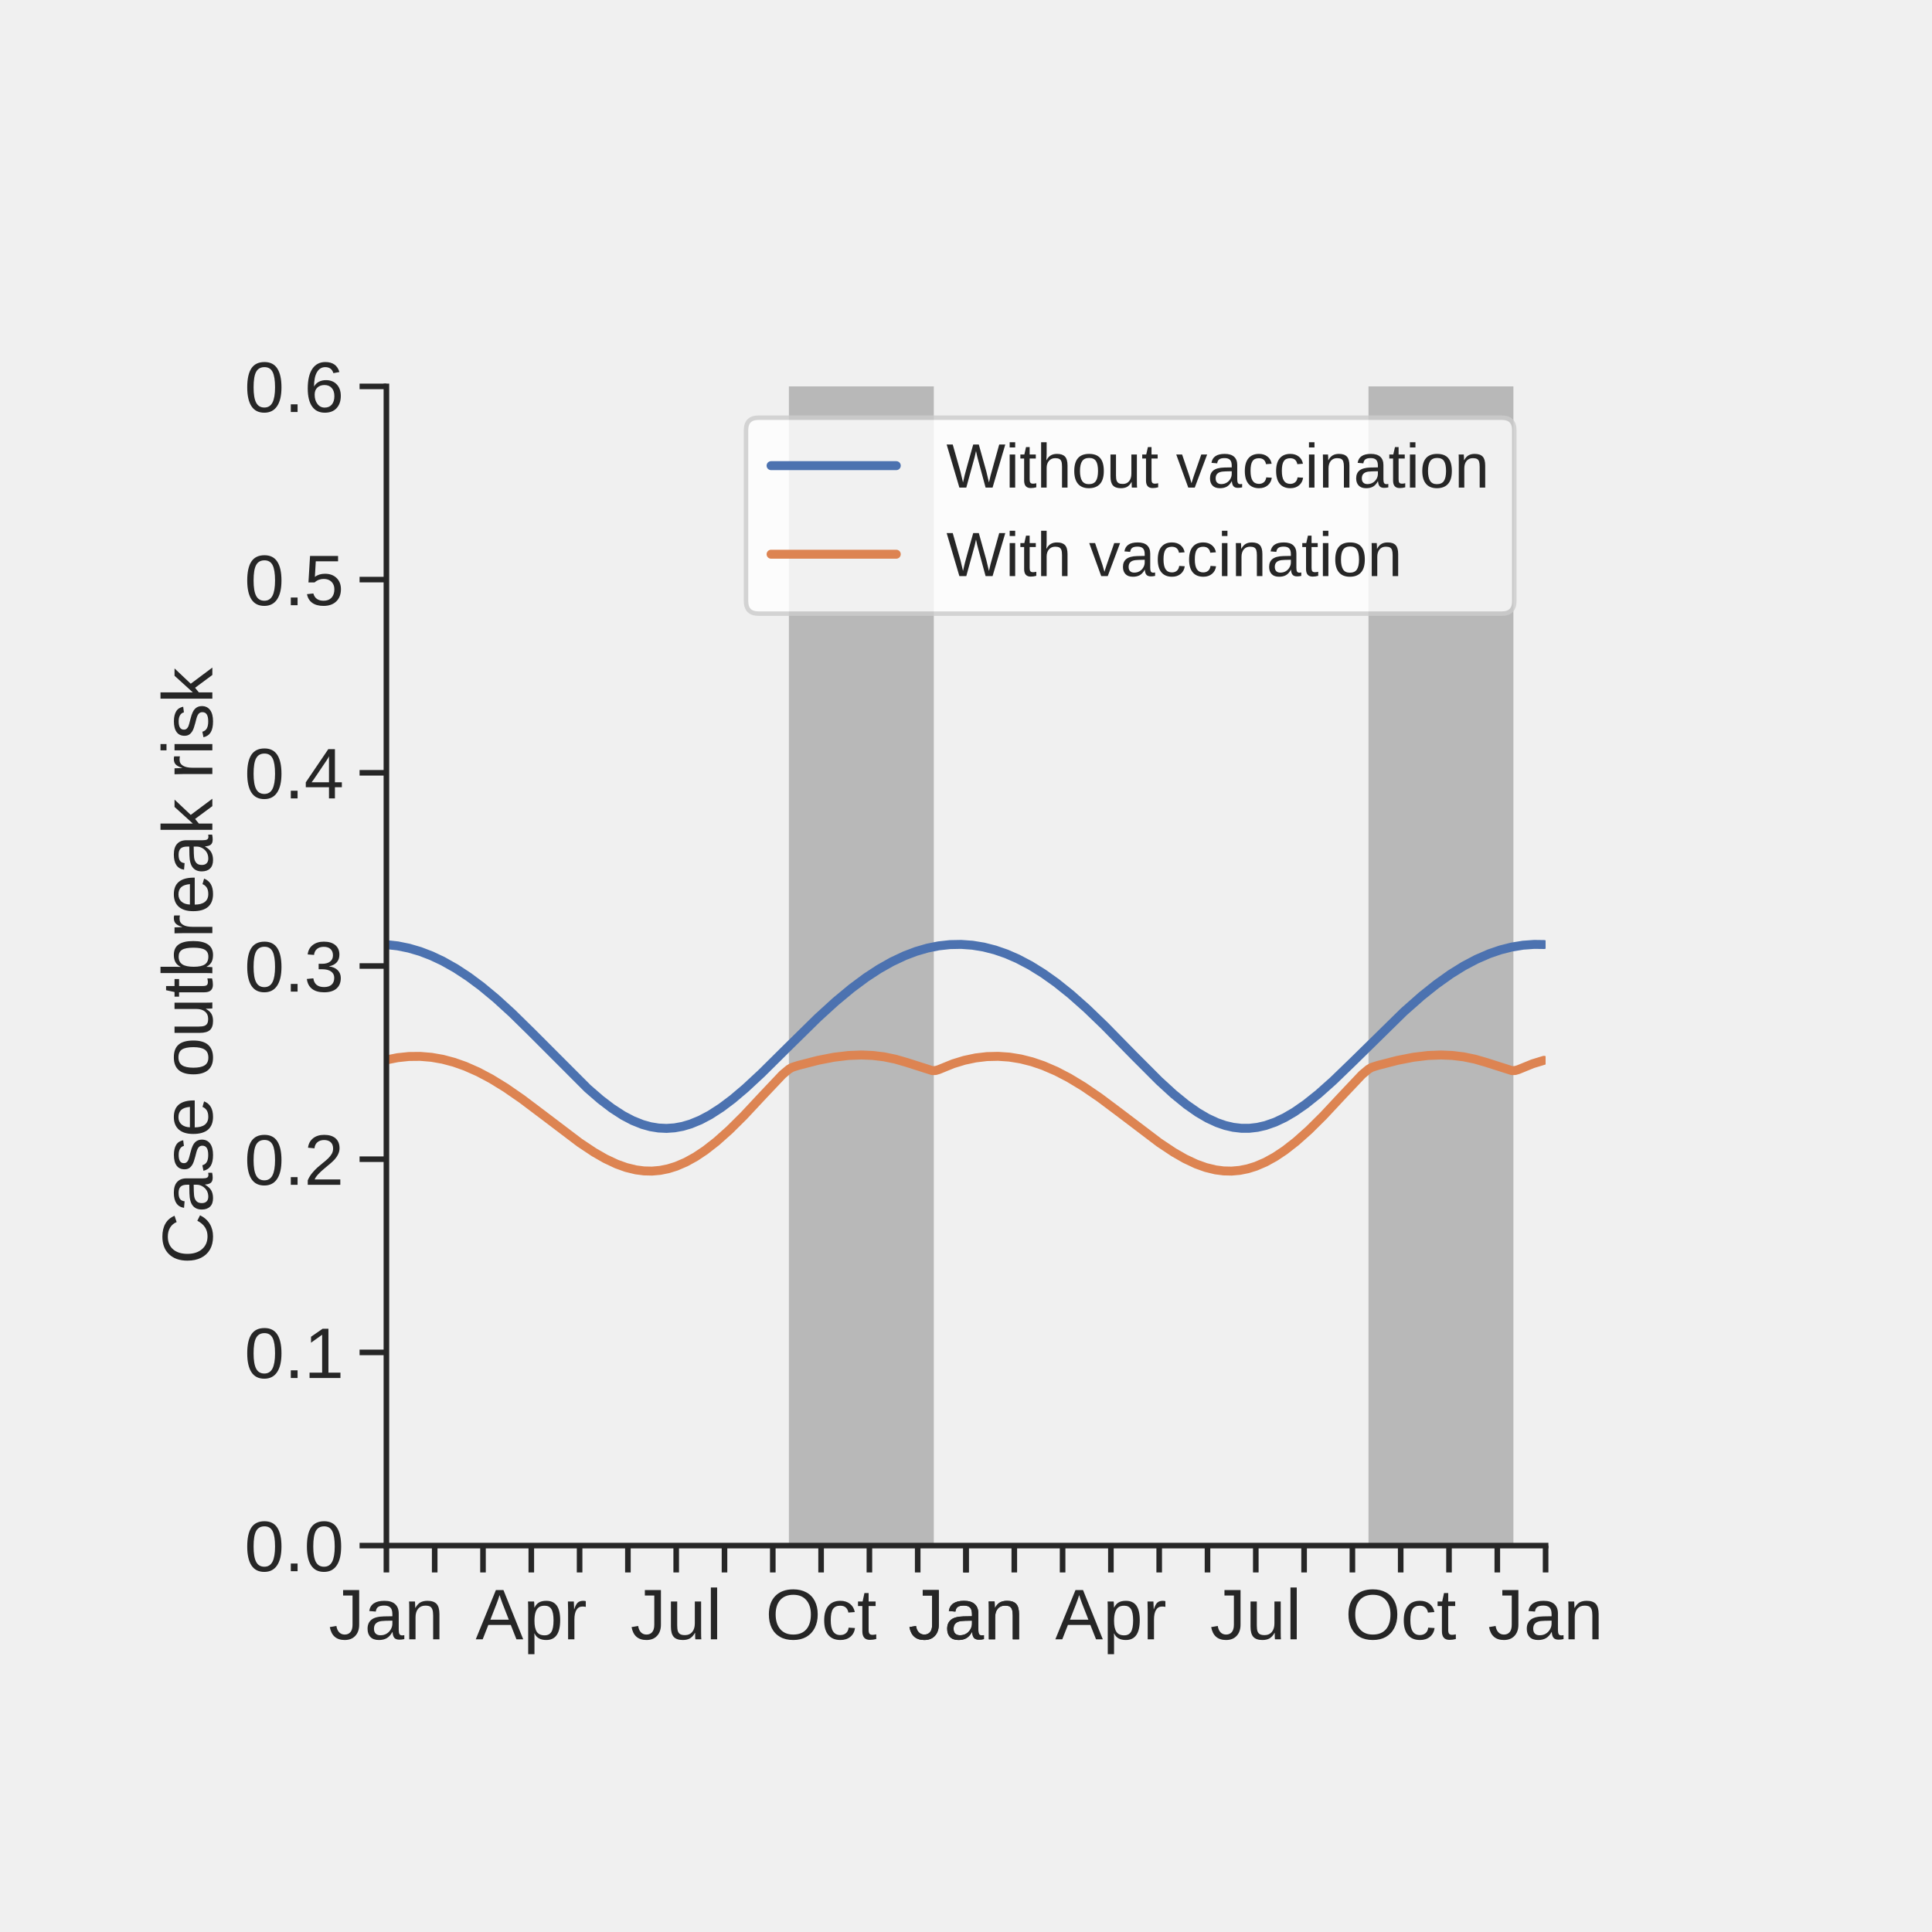
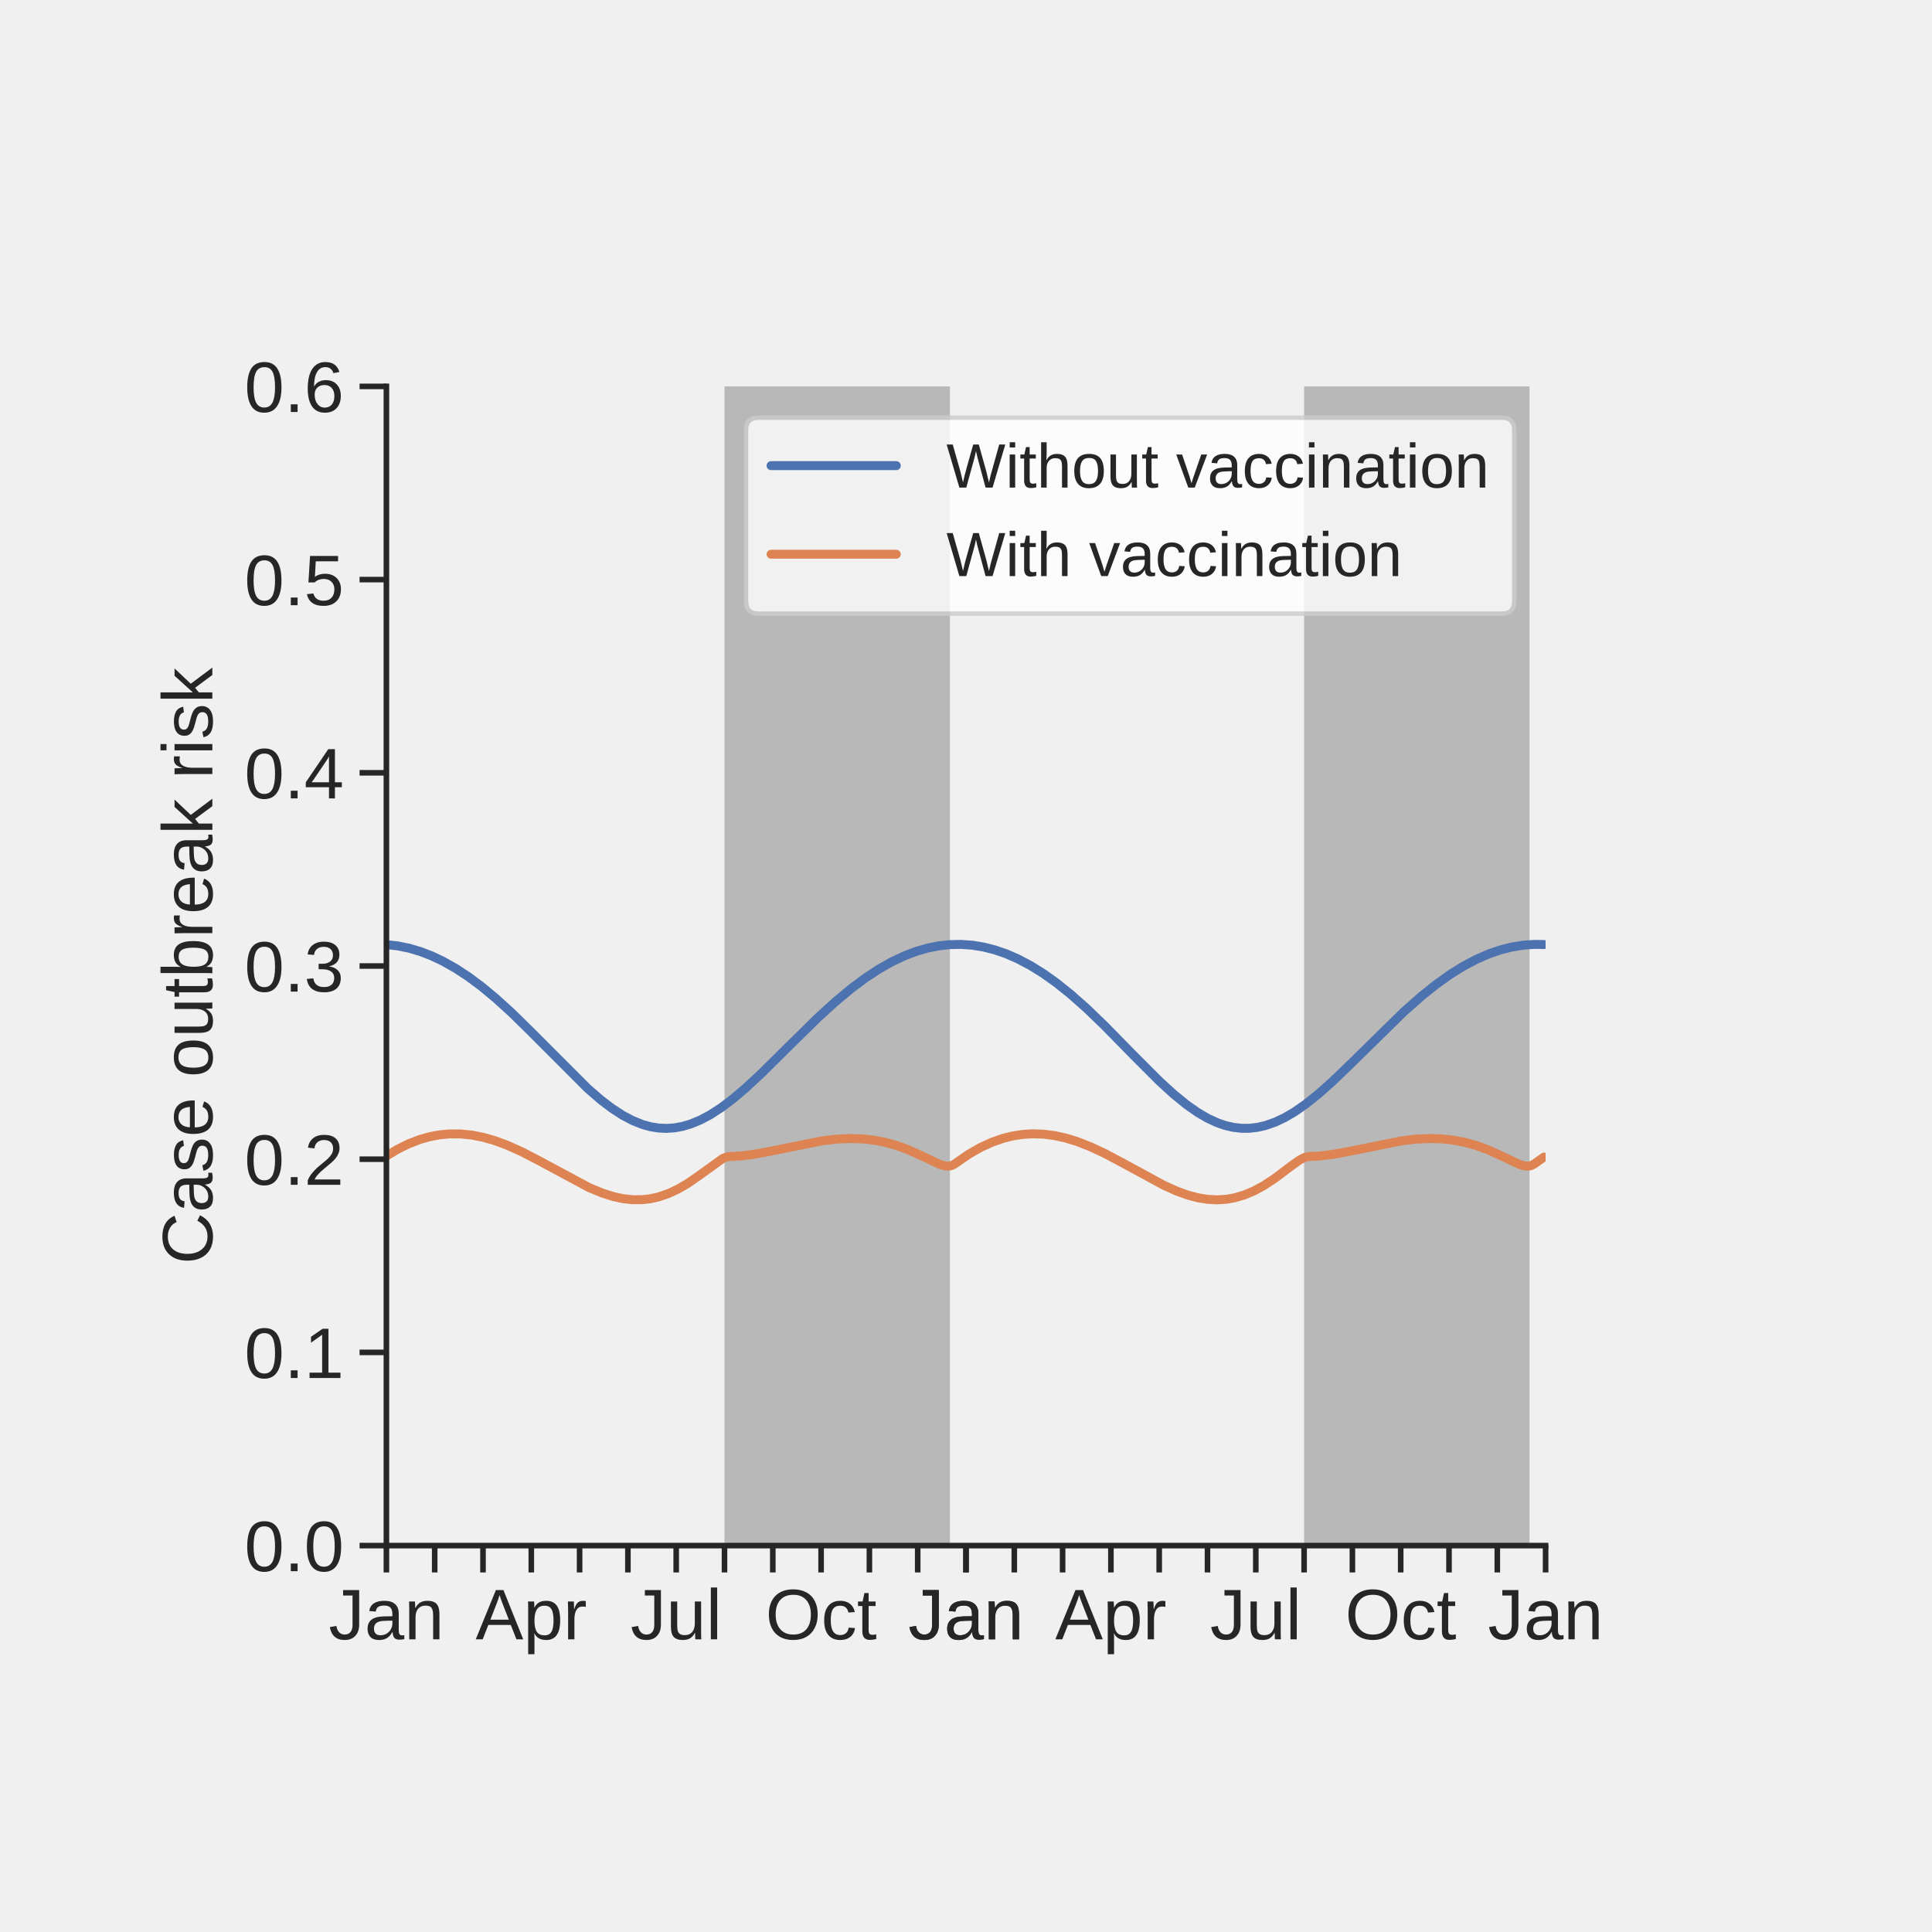
<svg xmlns="http://www.w3.org/2000/svg" xmlns:xlink="http://www.w3.org/1999/xlink" width="432pt" height="432pt" viewBox="0 0 432 432" version="1.1">
  <defs>
    <style type="text/css">*{stroke-linejoin: round; stroke-linecap: butt}</style>
  </defs>
  <g id="figure_1">
    <g id="patch_1">
      <path d="M 0 432  L 432 432  L 432 0  L 0 0  L 0 432  z " style="fill: none" />
    </g>
    <g id="axes_1">
      <g id="patch_2">
        <path d="M 86.4 345.6  L 345.6 345.6  L 345.6 86.4  L 86.4 86.4  L 86.4 345.6  z " style="fill: none" />
      </g>
      <g id="matplotlib.axis_1">
        <g id="xtick_1">
          <g id="line2d_1">
            <defs>
-               <path id="m33574da0ab" d="M 0 0  L 0 6  " style="stroke: #262626; stroke-width: 1.25" />
+               <path id="m41639779ae" d="M 0 0  L 0 6  " style="stroke: #262626; stroke-width: 1.25" />
            </defs>
            <g>
-               <use xlink:href="#m33574da0ab" x="86.4" y="345.6" style="fill: #262626; stroke: #262626; stroke-width: 1.25" />
+               <use xlink:href="#m41639779ae" x="86.4" y="345.6" style="fill: #262626; stroke: #262626; stroke-width: 1.25" />
            </g>
          </g>
          <g id="text_1">
            <text style="fill: #262626; font: 16px 'Arial', 'DejaVu Sans', 'Liberation Sans', 'Bitstream Vera Sans', sans-serif; text-anchor: middle" x="86.4" y="366.553" transform="rotate(-0 86.4 366.5525)">Jan</text>
          </g>
        </g>
        <g id="xtick_2">
          <g id="line2d_2">
            <g>
-               <use xlink:href="#m33574da0ab" x="97.2" y="345.6" style="fill: #262626; stroke: #262626; stroke-width: 1.25" />
+               <use xlink:href="#m41639779ae" x="97.2" y="345.6" style="fill: #262626; stroke: #262626; stroke-width: 1.25" />
            </g>
          </g>
        </g>
        <g id="xtick_3">
          <g id="line2d_3">
            <g>
-               <use xlink:href="#m33574da0ab" x="108" y="345.6" style="fill: #262626; stroke: #262626; stroke-width: 1.25" />
+               <use xlink:href="#m41639779ae" x="108" y="345.6" style="fill: #262626; stroke: #262626; stroke-width: 1.25" />
            </g>
          </g>
        </g>
        <g id="xtick_4">
          <g id="line2d_4">
            <g>
-               <use xlink:href="#m33574da0ab" x="118.8" y="345.6" style="fill: #262626; stroke: #262626; stroke-width: 1.25" />
+               <use xlink:href="#m41639779ae" x="118.8" y="345.6" style="fill: #262626; stroke: #262626; stroke-width: 1.25" />
            </g>
          </g>
          <g id="text_2">
            <text style="fill: #262626; font: 16px 'Arial', 'DejaVu Sans', 'Liberation Sans', 'Bitstream Vera Sans', sans-serif; text-anchor: middle" x="118.8" y="366.553" transform="rotate(-0 118.8 366.5525)">Apr</text>
          </g>
        </g>
        <g id="xtick_5">
          <g id="line2d_5">
            <g>
-               <use xlink:href="#m33574da0ab" x="129.6" y="345.6" style="fill: #262626; stroke: #262626; stroke-width: 1.25" />
+               <use xlink:href="#m41639779ae" x="129.6" y="345.6" style="fill: #262626; stroke: #262626; stroke-width: 1.25" />
            </g>
          </g>
        </g>
        <g id="xtick_6">
          <g id="line2d_6">
            <g>
-               <use xlink:href="#m33574da0ab" x="140.4" y="345.6" style="fill: #262626; stroke: #262626; stroke-width: 1.25" />
+               <use xlink:href="#m41639779ae" x="140.4" y="345.6" style="fill: #262626; stroke: #262626; stroke-width: 1.25" />
            </g>
          </g>
        </g>
        <g id="xtick_7">
          <g id="line2d_7">
            <g>
-               <use xlink:href="#m33574da0ab" x="151.2" y="345.6" style="fill: #262626; stroke: #262626; stroke-width: 1.25" />
+               <use xlink:href="#m41639779ae" x="151.2" y="345.6" style="fill: #262626; stroke: #262626; stroke-width: 1.25" />
            </g>
          </g>
          <g id="text_3">
            <text style="fill: #262626; font: 16px 'Arial', 'DejaVu Sans', 'Liberation Sans', 'Bitstream Vera Sans', sans-serif; text-anchor: middle" x="151.2" y="366.553" transform="rotate(-0 151.2 366.5525)">Jul</text>
          </g>
        </g>
        <g id="xtick_8">
          <g id="line2d_8">
            <g>
-               <use xlink:href="#m33574da0ab" x="162" y="345.6" style="fill: #262626; stroke: #262626; stroke-width: 1.25" />
+               <use xlink:href="#m41639779ae" x="162" y="345.6" style="fill: #262626; stroke: #262626; stroke-width: 1.25" />
            </g>
          </g>
        </g>
        <g id="xtick_9">
          <g id="line2d_9">
            <g>
-               <use xlink:href="#m33574da0ab" x="172.8" y="345.6" style="fill: #262626; stroke: #262626; stroke-width: 1.25" />
+               <use xlink:href="#m41639779ae" x="172.8" y="345.6" style="fill: #262626; stroke: #262626; stroke-width: 1.25" />
            </g>
          </g>
        </g>
        <g id="xtick_10">
          <g id="line2d_10">
            <g>
-               <use xlink:href="#m33574da0ab" x="183.6" y="345.6" style="fill: #262626; stroke: #262626; stroke-width: 1.25" />
+               <use xlink:href="#m41639779ae" x="183.6" y="345.6" style="fill: #262626; stroke: #262626; stroke-width: 1.25" />
            </g>
          </g>
          <g id="text_4">
            <text style="fill: #262626; font: 16px 'Arial', 'DejaVu Sans', 'Liberation Sans', 'Bitstream Vera Sans', sans-serif; text-anchor: middle" x="183.6" y="366.553" transform="rotate(-0 183.6 366.5525)">Oct</text>
          </g>
        </g>
        <g id="xtick_11">
          <g id="line2d_11">
            <g>
-               <use xlink:href="#m33574da0ab" x="194.4" y="345.6" style="fill: #262626; stroke: #262626; stroke-width: 1.25" />
+               <use xlink:href="#m41639779ae" x="194.4" y="345.6" style="fill: #262626; stroke: #262626; stroke-width: 1.25" />
            </g>
          </g>
        </g>
        <g id="xtick_12">
          <g id="line2d_12">
            <g>
-               <use xlink:href="#m33574da0ab" x="205.2" y="345.6" style="fill: #262626; stroke: #262626; stroke-width: 1.25" />
+               <use xlink:href="#m41639779ae" x="205.2" y="345.6" style="fill: #262626; stroke: #262626; stroke-width: 1.25" />
            </g>
          </g>
        </g>
        <g id="xtick_13">
          <g id="line2d_13">
            <g>
-               <use xlink:href="#m33574da0ab" x="216" y="345.6" style="fill: #262626; stroke: #262626; stroke-width: 1.25" />
+               <use xlink:href="#m41639779ae" x="216" y="345.6" style="fill: #262626; stroke: #262626; stroke-width: 1.25" />
            </g>
          </g>
          <g id="text_5">
            <text style="fill: #262626; font: 16px 'Arial', 'DejaVu Sans', 'Liberation Sans', 'Bitstream Vera Sans', sans-serif; text-anchor: middle" x="216" y="366.553" transform="rotate(-0 216 366.5525)">Jan</text>
          </g>
        </g>
        <g id="xtick_14">
          <g id="line2d_14">
            <g>
-               <use xlink:href="#m33574da0ab" x="216" y="345.6" style="fill: #262626; stroke: #262626; stroke-width: 1.25" />
+               <use xlink:href="#m41639779ae" x="216" y="345.6" style="fill: #262626; stroke: #262626; stroke-width: 1.25" />
            </g>
          </g>
          <g id="text_6">
            <text style="fill: #262626; font: 16px 'Arial', 'DejaVu Sans', 'Liberation Sans', 'Bitstream Vera Sans', sans-serif; text-anchor: middle" x="216" y="366.553" transform="rotate(-0 216 366.5525)">Jan</text>
          </g>
        </g>
        <g id="xtick_15">
          <g id="line2d_15">
            <g>
-               <use xlink:href="#m33574da0ab" x="226.8" y="345.6" style="fill: #262626; stroke: #262626; stroke-width: 1.25" />
+               <use xlink:href="#m41639779ae" x="226.8" y="345.6" style="fill: #262626; stroke: #262626; stroke-width: 1.25" />
            </g>
          </g>
        </g>
        <g id="xtick_16">
          <g id="line2d_16">
            <g>
-               <use xlink:href="#m33574da0ab" x="237.6" y="345.6" style="fill: #262626; stroke: #262626; stroke-width: 1.25" />
+               <use xlink:href="#m41639779ae" x="237.6" y="345.6" style="fill: #262626; stroke: #262626; stroke-width: 1.25" />
            </g>
          </g>
        </g>
        <g id="xtick_17">
          <g id="line2d_17">
            <g>
-               <use xlink:href="#m33574da0ab" x="248.4" y="345.6" style="fill: #262626; stroke: #262626; stroke-width: 1.25" />
+               <use xlink:href="#m41639779ae" x="248.4" y="345.6" style="fill: #262626; stroke: #262626; stroke-width: 1.25" />
            </g>
          </g>
          <g id="text_7">
            <text style="fill: #262626; font: 16px 'Arial', 'DejaVu Sans', 'Liberation Sans', 'Bitstream Vera Sans', sans-serif; text-anchor: middle" x="248.4" y="366.553" transform="rotate(-0 248.4 366.5525)">Apr</text>
          </g>
        </g>
        <g id="xtick_18">
          <g id="line2d_18">
            <g>
-               <use xlink:href="#m33574da0ab" x="259.2" y="345.6" style="fill: #262626; stroke: #262626; stroke-width: 1.25" />
+               <use xlink:href="#m41639779ae" x="259.2" y="345.6" style="fill: #262626; stroke: #262626; stroke-width: 1.25" />
            </g>
          </g>
        </g>
        <g id="xtick_19">
          <g id="line2d_19">
            <g>
-               <use xlink:href="#m33574da0ab" x="270" y="345.6" style="fill: #262626; stroke: #262626; stroke-width: 1.25" />
+               <use xlink:href="#m41639779ae" x="270" y="345.6" style="fill: #262626; stroke: #262626; stroke-width: 1.25" />
            </g>
          </g>
        </g>
        <g id="xtick_20">
          <g id="line2d_20">
            <g>
-               <use xlink:href="#m33574da0ab" x="280.8" y="345.6" style="fill: #262626; stroke: #262626; stroke-width: 1.25" />
+               <use xlink:href="#m41639779ae" x="280.8" y="345.6" style="fill: #262626; stroke: #262626; stroke-width: 1.25" />
            </g>
          </g>
          <g id="text_8">
            <text style="fill: #262626; font: 16px 'Arial', 'DejaVu Sans', 'Liberation Sans', 'Bitstream Vera Sans', sans-serif; text-anchor: middle" x="280.8" y="366.553" transform="rotate(-0 280.8 366.5525)">Jul</text>
          </g>
        </g>
        <g id="xtick_21">
          <g id="line2d_21">
            <g>
-               <use xlink:href="#m33574da0ab" x="291.6" y="345.6" style="fill: #262626; stroke: #262626; stroke-width: 1.25" />
+               <use xlink:href="#m41639779ae" x="291.6" y="345.6" style="fill: #262626; stroke: #262626; stroke-width: 1.25" />
            </g>
          </g>
        </g>
        <g id="xtick_22">
          <g id="line2d_22">
            <g>
-               <use xlink:href="#m33574da0ab" x="302.4" y="345.6" style="fill: #262626; stroke: #262626; stroke-width: 1.25" />
+               <use xlink:href="#m41639779ae" x="302.4" y="345.6" style="fill: #262626; stroke: #262626; stroke-width: 1.25" />
            </g>
          </g>
        </g>
        <g id="xtick_23">
          <g id="line2d_23">
            <g>
-               <use xlink:href="#m33574da0ab" x="313.2" y="345.6" style="fill: #262626; stroke: #262626; stroke-width: 1.25" />
+               <use xlink:href="#m41639779ae" x="313.2" y="345.6" style="fill: #262626; stroke: #262626; stroke-width: 1.25" />
            </g>
          </g>
          <g id="text_9">
            <text style="fill: #262626; font: 16px 'Arial', 'DejaVu Sans', 'Liberation Sans', 'Bitstream Vera Sans', sans-serif; text-anchor: middle" x="313.2" y="366.553" transform="rotate(-0 313.2 366.5525)">Oct</text>
          </g>
        </g>
        <g id="xtick_24">
          <g id="line2d_24">
            <g>
-               <use xlink:href="#m33574da0ab" x="324" y="345.6" style="fill: #262626; stroke: #262626; stroke-width: 1.25" />
+               <use xlink:href="#m41639779ae" x="324" y="345.6" style="fill: #262626; stroke: #262626; stroke-width: 1.25" />
            </g>
          </g>
        </g>
        <g id="xtick_25">
          <g id="line2d_25">
            <g>
-               <use xlink:href="#m33574da0ab" x="334.8" y="345.6" style="fill: #262626; stroke: #262626; stroke-width: 1.25" />
+               <use xlink:href="#m41639779ae" x="334.8" y="345.6" style="fill: #262626; stroke: #262626; stroke-width: 1.25" />
            </g>
          </g>
        </g>
        <g id="xtick_26">
          <g id="line2d_26">
            <g>
-               <use xlink:href="#m33574da0ab" x="345.6" y="345.6" style="fill: #262626; stroke: #262626; stroke-width: 1.25" />
+               <use xlink:href="#m41639779ae" x="345.6" y="345.6" style="fill: #262626; stroke: #262626; stroke-width: 1.25" />
            </g>
          </g>
          <g id="text_10">
            <text style="fill: #262626; font: 16px 'Arial', 'DejaVu Sans', 'Liberation Sans', 'Bitstream Vera Sans', sans-serif; text-anchor: middle" x="345.6" y="366.553" transform="rotate(-0 345.6 366.5525)">Jan</text>
          </g>
        </g>
        <g id="text_11">
          <text style="fill: #262626; font: 16px 'Arial', 'DejaVu Sans', 'Liberation Sans', 'Bitstream Vera Sans', sans-serif; text-anchor: middle" x="216" y="385.185" transform="rotate(-0 216 385.185)"> </text>
        </g>
      </g>
      <g id="matplotlib.axis_2">
        <g id="ytick_1">
          <g id="line2d_27">
            <defs>
-               <path id="m757a05ee2d" d="M 0 0  L -6 0  " style="stroke: #262626; stroke-width: 1.25" />
+               <path id="m1e0243b6ea" d="M 0 0  L -6 0  " style="stroke: #262626; stroke-width: 1.25" />
            </defs>
            <g>
-               <use xlink:href="#m757a05ee2d" x="86.4" y="345.6" style="fill: #262626; stroke: #262626; stroke-width: 1.25" />
+               <use xlink:href="#m1e0243b6ea" x="86.4" y="345.6" style="fill: #262626; stroke: #262626; stroke-width: 1.25" />
            </g>
          </g>
          <g id="text_12">
            <text style="fill: #262626; font: 16px 'Arial', 'DejaVu Sans', 'Liberation Sans', 'Bitstream Vera Sans', sans-serif; text-anchor: end" x="76.9" y="351.326" transform="rotate(-0 76.9 351.3263)">0.0</text>
          </g>
        </g>
        <g id="ytick_2">
          <g id="line2d_28">
            <g>
-               <use xlink:href="#m757a05ee2d" x="86.4" y="302.4" style="fill: #262626; stroke: #262626; stroke-width: 1.25" />
+               <use xlink:href="#m1e0243b6ea" x="86.4" y="302.4" style="fill: #262626; stroke: #262626; stroke-width: 1.25" />
            </g>
          </g>
          <g id="text_13">
            <text style="fill: #262626; font: 16px 'Arial', 'DejaVu Sans', 'Liberation Sans', 'Bitstream Vera Sans', sans-serif; text-anchor: end" x="76.9" y="308.126" transform="rotate(-0 76.9 308.1263)">0.1</text>
          </g>
        </g>
        <g id="ytick_3">
          <g id="line2d_29">
            <g>
-               <use xlink:href="#m757a05ee2d" x="86.4" y="259.2" style="fill: #262626; stroke: #262626; stroke-width: 1.25" />
+               <use xlink:href="#m1e0243b6ea" x="86.4" y="259.2" style="fill: #262626; stroke: #262626; stroke-width: 1.25" />
            </g>
          </g>
          <g id="text_14">
            <text style="fill: #262626; font: 16px 'Arial', 'DejaVu Sans', 'Liberation Sans', 'Bitstream Vera Sans', sans-serif; text-anchor: end" x="76.9" y="264.926" transform="rotate(-0 76.9 264.9262)">0.2</text>
          </g>
        </g>
        <g id="ytick_4">
          <g id="line2d_30">
            <g>
-               <use xlink:href="#m757a05ee2d" x="86.4" y="216" style="fill: #262626; stroke: #262626; stroke-width: 1.25" />
+               <use xlink:href="#m1e0243b6ea" x="86.4" y="216" style="fill: #262626; stroke: #262626; stroke-width: 1.25" />
            </g>
          </g>
          <g id="text_15">
            <text style="fill: #262626; font: 16px 'Arial', 'DejaVu Sans', 'Liberation Sans', 'Bitstream Vera Sans', sans-serif; text-anchor: end" x="76.9" y="221.726" transform="rotate(-0 76.9 221.7262)">0.3</text>
          </g>
        </g>
        <g id="ytick_5">
          <g id="line2d_31">
            <g>
-               <use xlink:href="#m757a05ee2d" x="86.4" y="172.8" style="fill: #262626; stroke: #262626; stroke-width: 1.25" />
+               <use xlink:href="#m1e0243b6ea" x="86.4" y="172.8" style="fill: #262626; stroke: #262626; stroke-width: 1.25" />
            </g>
          </g>
          <g id="text_16">
            <text style="fill: #262626; font: 16px 'Arial', 'DejaVu Sans', 'Liberation Sans', 'Bitstream Vera Sans', sans-serif; text-anchor: end" x="76.9" y="178.526" transform="rotate(-0 76.9 178.5263)">0.4</text>
          </g>
        </g>
        <g id="ytick_6">
          <g id="line2d_32">
            <g>
-               <use xlink:href="#m757a05ee2d" x="86.4" y="129.6" style="fill: #262626; stroke: #262626; stroke-width: 1.25" />
+               <use xlink:href="#m1e0243b6ea" x="86.4" y="129.6" style="fill: #262626; stroke: #262626; stroke-width: 1.25" />
            </g>
          </g>
          <g id="text_17">
            <text style="fill: #262626; font: 16px 'Arial', 'DejaVu Sans', 'Liberation Sans', 'Bitstream Vera Sans', sans-serif; text-anchor: end" x="76.9" y="135.326" transform="rotate(-0 76.9 135.3262)">0.5</text>
          </g>
        </g>
        <g id="ytick_7">
          <g id="line2d_33">
            <g>
-               <use xlink:href="#m757a05ee2d" x="86.4" y="86.4" style="fill: #262626; stroke: #262626; stroke-width: 1.25" />
+               <use xlink:href="#m1e0243b6ea" x="86.4" y="86.4" style="fill: #262626; stroke: #262626; stroke-width: 1.25" />
            </g>
          </g>
          <g id="text_18">
            <text style="fill: #262626; font: 16px 'Arial', 'DejaVu Sans', 'Liberation Sans', 'Bitstream Vera Sans', sans-serif; text-anchor: end" x="76.9" y="92.126" transform="rotate(-0 76.9 92.12625)">0.6</text>
          </g>
        </g>
        <g id="text_19">
          <text style="fill: #262626; font: 16px 'Arial', 'DejaVu Sans', 'Liberation Sans', 'Bitstream Vera Sans', sans-serif; text-anchor: middle" x="47.48" y="216" transform="rotate(-90 47.48 216)">Case outbreak risk</text>
        </g>
      </g>
      <g id="PolyCollection_1">
        <defs>
-           <path id="m43f16afb15" d="M 208.8 -86.4  L 176.4 -86.4  L 176.4 -345.6  L 208.8 -345.6  L 208.8 -345.6  L 208.8 -86.4  z " />
+           <path id="m34cb3d32da" d="M 212.4 -86.4  L 162 -86.4  L 162 -345.6  L 212.4 -345.6  L 212.4 -345.6  L 212.4 -86.4  z " />
        </defs>
-         <g clip-path="url(#p5c61c23b65)">
-           <use xlink:href="#m43f16afb15" x="0" y="432" style="fill: #808080; fill-opacity: 0.5" />
+         <g clip-path="url(#p7455816cfc)">
+           <use xlink:href="#m34cb3d32da" x="0" y="432" style="fill: #808080; fill-opacity: 0.5" />
        </g>
      </g>
      <g id="PolyCollection_2">
        <defs>
-           <path id="m1e0cbb0ed2" d="M 338.4 -86.4  L 306 -86.4  L 306 -345.6  L 338.4 -345.6  L 338.4 -345.6  L 338.4 -86.4  z " />
+           <path id="m0644cc6fd4" d="M 342 -86.4  L 291.6 -86.4  L 291.6 -345.6  L 342 -345.6  L 342 -345.6  L 342 -86.4  z " />
        </defs>
-         <g clip-path="url(#p5c61c23b65)">
-           <use xlink:href="#m1e0cbb0ed2" x="0" y="432" style="fill: #808080; fill-opacity: 0.5" />
+         <g clip-path="url(#p7455816cfc)">
+           <use xlink:href="#m0644cc6fd4" x="0" y="432" style="fill: #808080; fill-opacity: 0.5" />
        </g>
      </g>
      <g id="line2d_34">
-         <path d="M 86.4 211.219  L 88.92 211.501  L 91.44 212.013  L 93.96 212.753  L 96.48 213.719  L 99 214.907  L 101.88 216.527  L 104.76 218.417  L 107.64 220.559  L 110.88 223.245  L 114.48 226.523  L 118.8 230.767  L 131.4 243.383  L 134.28 245.876  L 136.8 247.802  L 139.32 249.436  L 141.48 250.569  L 143.64 251.433  L 145.44 251.934  L 147.24 252.228  L 149.04 252.313  L 150.84 252.188  L 152.64 251.857  L 154.44 251.325  L 156.6 250.436  L 158.76 249.291  L 161.28 247.665  L 163.8 245.769  L 166.68 243.331  L 170.28 239.988  L 176.04 234.282  L 182.88 227.559  L 186.84 223.952  L 190.44 220.962  L 193.68 218.556  L 196.56 216.671  L 199.44 215.045  L 202.32 213.69  L 204.84 212.736  L 207.36 212.003  L 209.88 211.496  L 212.4 211.218  L 214.92 211.169  L 217.44 211.352  L 219.96 211.765  L 222.48 212.408  L 225 213.278  L 227.52 214.371  L 230.4 215.887  L 233.28 217.678  L 236.16 219.727  L 239.4 222.319  L 243 225.511  L 246.96 229.323  L 253.44 235.933  L 259.2 241.701  L 262.44 244.664  L 265.32 247.01  L 267.84 248.774  L 270 250.035  L 272.16 251.036  L 273.96 251.658  L 275.76 252.076  L 277.56 252.287  L 279.36 252.288  L 281.16 252.08  L 282.96 251.668  L 285.12 250.914  L 287.28 249.894  L 289.44 248.63  L 291.96 246.883  L 294.84 244.582  L 298.08 241.693  L 302.4 237.521  L 313.92 226.214  L 317.88 222.719  L 321.12 220.128  L 324.36 217.82  L 327.24 216.03  L 330.12 214.504  L 333 213.254  L 335.52 212.395  L 338.04 211.758  L 340.56 211.349  L 343.08 211.169  L 345.24 211.198  L 345.24 211.198  " clip-path="url(#p5c61c23b65)" style="fill: none; stroke: #4c72b0; stroke-width: 2; stroke-linecap: round" />
+         <path d="M 86.4 211.219  L 88.92 211.501  L 91.44 212.013  L 93.96 212.753  L 96.48 213.719  L 99 214.907  L 101.88 216.527  L 104.76 218.417  L 107.64 220.559  L 110.88 223.245  L 114.48 226.523  L 118.8 230.767  L 131.4 243.383  L 134.28 245.876  L 136.8 247.802  L 139.32 249.436  L 141.48 250.569  L 143.64 251.433  L 145.44 251.934  L 147.24 252.228  L 149.04 252.313  L 150.84 252.188  L 152.64 251.857  L 154.44 251.325  L 156.6 250.436  L 158.76 249.291  L 161.28 247.665  L 163.8 245.769  L 166.68 243.331  L 170.28 239.988  L 176.04 234.282  L 182.88 227.559  L 186.84 223.952  L 190.44 220.962  L 193.68 218.556  L 196.56 216.671  L 199.44 215.045  L 202.32 213.69  L 204.84 212.736  L 207.36 212.003  L 209.88 211.496  L 212.4 211.218  L 214.92 211.169  L 217.44 211.352  L 219.96 211.765  L 222.48 212.408  L 225 213.278  L 227.52 214.371  L 230.4 215.887  L 233.28 217.678  L 236.16 219.727  L 239.4 222.319  L 243 225.511  L 246.96 229.323  L 253.44 235.933  L 259.2 241.701  L 262.44 244.664  L 265.32 247.01  L 267.84 248.774  L 270 250.035  L 272.16 251.036  L 273.96 251.658  L 275.76 252.076  L 277.56 252.287  L 279.36 252.288  L 281.16 252.08  L 282.96 251.668  L 285.12 250.914  L 287.28 249.894  L 289.44 248.63  L 291.96 246.883  L 294.84 244.582  L 298.08 241.693  L 302.4 237.521  L 313.92 226.214  L 317.88 222.719  L 321.12 220.128  L 324.36 217.82  L 327.24 216.03  L 330.12 214.504  L 333 213.254  L 335.52 212.395  L 338.04 211.758  L 340.56 211.349  L 343.08 211.169  L 345.24 211.198  L 345.24 211.198  " clip-path="url(#p7455816cfc)" style="fill: none; stroke: #4c72b0; stroke-width: 2; stroke-linecap: round" />
      </g>
      <g id="line2d_35">
-         <path d="M 86.4 236.997  L 88.92 236.497  L 91.44 236.234  L 93.96 236.209  L 96.48 236.419  L 99 236.861  L 101.52 237.531  L 104.04 238.42  L 106.92 239.694  L 109.8 241.221  L 113.04 243.21  L 116.64 245.697  L 121.32 249.222  L 129.6 255.502  L 132.84 257.658  L 135.36 259.103  L 137.88 260.289  L 140.04 261.063  L 142.2 261.588  L 144 261.821  L 145.8 261.86  L 147.6 261.7  L 149.4 261.34  L 151.2 260.781  L 153.36 259.854  L 155.52 258.661  L 157.68 257.22  L 160.2 255.256  L 163.08 252.69  L 166.32 249.478  L 170.64 244.851  L 174.96 240.287  L 176.4 239.081  L 177.12 238.666  L 178.56 238.211  L 182.88 237.099  L 186.48 236.398  L 189.72 236.011  L 192.6 235.899  L 195.12 236.001  L 197.64 236.305  L 200.16 236.822  L 202.68 237.549  L 208.44 239.385  L 209.16 239.381  L 209.88 239.175  L 213.12 237.857  L 215.64 237.087  L 218.16 236.554  L 220.68 236.257  L 223.2 236.198  L 225.72 236.374  L 228.24 236.784  L 230.76 237.421  L 233.28 238.28  L 236.16 239.52  L 239.04 241.017  L 242.28 242.976  L 245.88 245.437  L 250.56 248.944  L 259.2 255.502  L 262.44 257.658  L 264.96 259.103  L 267.48 260.289  L 269.64 261.063  L 271.8 261.588  L 273.6 261.821  L 275.4 261.86  L 277.2 261.7  L 279 261.34  L 280.8 260.781  L 282.96 259.854  L 285.12 258.661  L 287.28 257.22  L 289.8 255.256  L 292.68 252.69  L 295.92 249.478  L 300.24 244.851  L 304.56 240.287  L 306 239.081  L 306.72 238.666  L 308.16 238.211  L 312.48 237.099  L 316.08 236.398  L 319.32 236.011  L 322.2 235.899  L 324.72 236.001  L 327.24 236.305  L 329.76 236.822  L 332.28 237.549  L 338.04 239.385  L 338.76 239.381  L 339.48 239.175  L 342.72 237.857  L 345.24 237.087  L 345.24 237.087  " clip-path="url(#p5c61c23b65)" style="fill: none; stroke: #dd8452; stroke-width: 2; stroke-linecap: round" />
+         <path d="M 86.4 258.482  L 88.92 256.966  L 91.44 255.727  L 93.96 254.765  L 96.12 254.16  L 98.28 253.756  L 100.44 253.549  L 102.96 253.55  L 105.48 253.803  L 108 254.295  L 110.52 255.009  L 113.4 256.068  L 116.64 257.522  L 120.6 259.576  L 131.76 265.566  L 134.64 266.761  L 137.16 267.561  L 139.32 268.027  L 141.48 268.264  L 143.64 268.25  L 145.44 268.037  L 147.24 267.636  L 149.4 266.904  L 151.56 265.904  L 153.72 264.649  L 156.24 262.908  L 161.64 259.022  L 162.72 258.644  L 165.6 258.471  L 168.48 258.117  L 172.44 257.383  L 183.96 255.067  L 187.2 254.703  L 190.08 254.577  L 192.96 254.67  L 195.48 254.954  L 198 255.441  L 200.52 256.144  L 203.04 257.068  L 205.92 258.368  L 210.24 260.402  L 211.32 260.699  L 212.04 260.756  L 212.76 260.635  L 213.48 260.253  L 216.72 258.021  L 219.24 256.584  L 221.76 255.424  L 224.28 254.541  L 226.44 254.003  L 228.6 253.665  L 230.76 253.523  L 233.28 253.597  L 235.8 253.92  L 238.32 254.477  L 240.84 255.25  L 243.72 256.369  L 246.96 257.876  L 251.28 260.17  L 260.28 265.056  L 263.16 266.344  L 265.68 267.25  L 267.84 267.822  L 270 268.176  L 272.16 268.289  L 274.32 268.145  L 276.12 267.819  L 278.28 267.178  L 280.44 266.266  L 282.6 265.094  L 285.12 263.432  L 288.72 260.706  L 290.52 259.43  L 291.6 258.858  L 292.32 258.644  L 295.2 258.471  L 298.08 258.117  L 302.04 257.383  L 313.56 255.067  L 316.8 254.703  L 319.68 254.577  L 322.56 254.67  L 325.08 254.954  L 327.6 255.441  L 330.12 256.144  L 332.64 257.068  L 335.52 258.368  L 339.84 260.402  L 340.92 260.699  L 341.64 260.756  L 342.36 260.635  L 343.08 260.253  L 345.24 258.721  L 345.24 258.721  " clip-path="url(#p7455816cfc)" style="fill: none; stroke: #dd8452; stroke-width: 2; stroke-linecap: round" />
      </g>
      <g id="patch_3">
        <path d="M 86.4 345.6  L 86.4 86.4  " style="fill: none; stroke: #262626; stroke-width: 1.25; stroke-linejoin: miter; stroke-linecap: square" />
      </g>
      <g id="patch_4">
        <path d="M 86.4 345.6  L 345.6 345.6  " style="fill: none; stroke: #262626; stroke-width: 1.25; stroke-linejoin: miter; stroke-linecap: square" />
      </g>
      <g id="legend_1">
        <g id="patch_5">
          <path d="M 169.613 137.207  L 335.8 137.207  Q 338.6 137.207 338.6 134.407  L 338.6 96.2  Q 338.6 93.4 335.8 93.4  L 169.613 93.4  Q 166.813 93.4 166.813 96.2  L 166.813 134.407  Q 166.813 137.207 169.613 137.207  z " style="fill: #ffffff; opacity: 0.8; stroke: #cccccc; stroke-linejoin: miter" />
        </g>
        <g id="line2d_36">
          <path d="M 172.413 104.121  L 186.413 104.121  L 200.413 104.121  " style="fill: none; stroke: #4c72b0; stroke-width: 2; stroke-linecap: round" />
        </g>
        <g id="text_20">
          <text style="fill: #262626; font: 14px 'Arial', 'DejaVu Sans', 'Liberation Sans', 'Bitstream Vera Sans', sans-serif; text-anchor: start" x="211.613" y="109.021" transform="rotate(-0 211.6134 109.0209)">Without vaccination</text>
        </g>
        <g id="line2d_37">
          <path d="M 172.413 123.924  L 186.413 123.924  L 200.413 123.924  " style="fill: none; stroke: #dd8452; stroke-width: 2; stroke-linecap: round" />
        </g>
        <g id="text_21">
          <text style="fill: #262626; font: 14px 'Arial', 'DejaVu Sans', 'Liberation Sans', 'Bitstream Vera Sans', sans-serif; text-anchor: start" x="211.613" y="128.824" transform="rotate(-0 211.6134 128.8244)">With vaccination</text>
        </g>
      </g>
    </g>
  </g>
  <defs>
-     <clipPath id="p5c61c23b65">
+     <clipPath id="p7455816cfc">
      <rect x="86.4" y="86.4" width="259.2" height="259.2" />
    </clipPath>
  </defs>
</svg>
